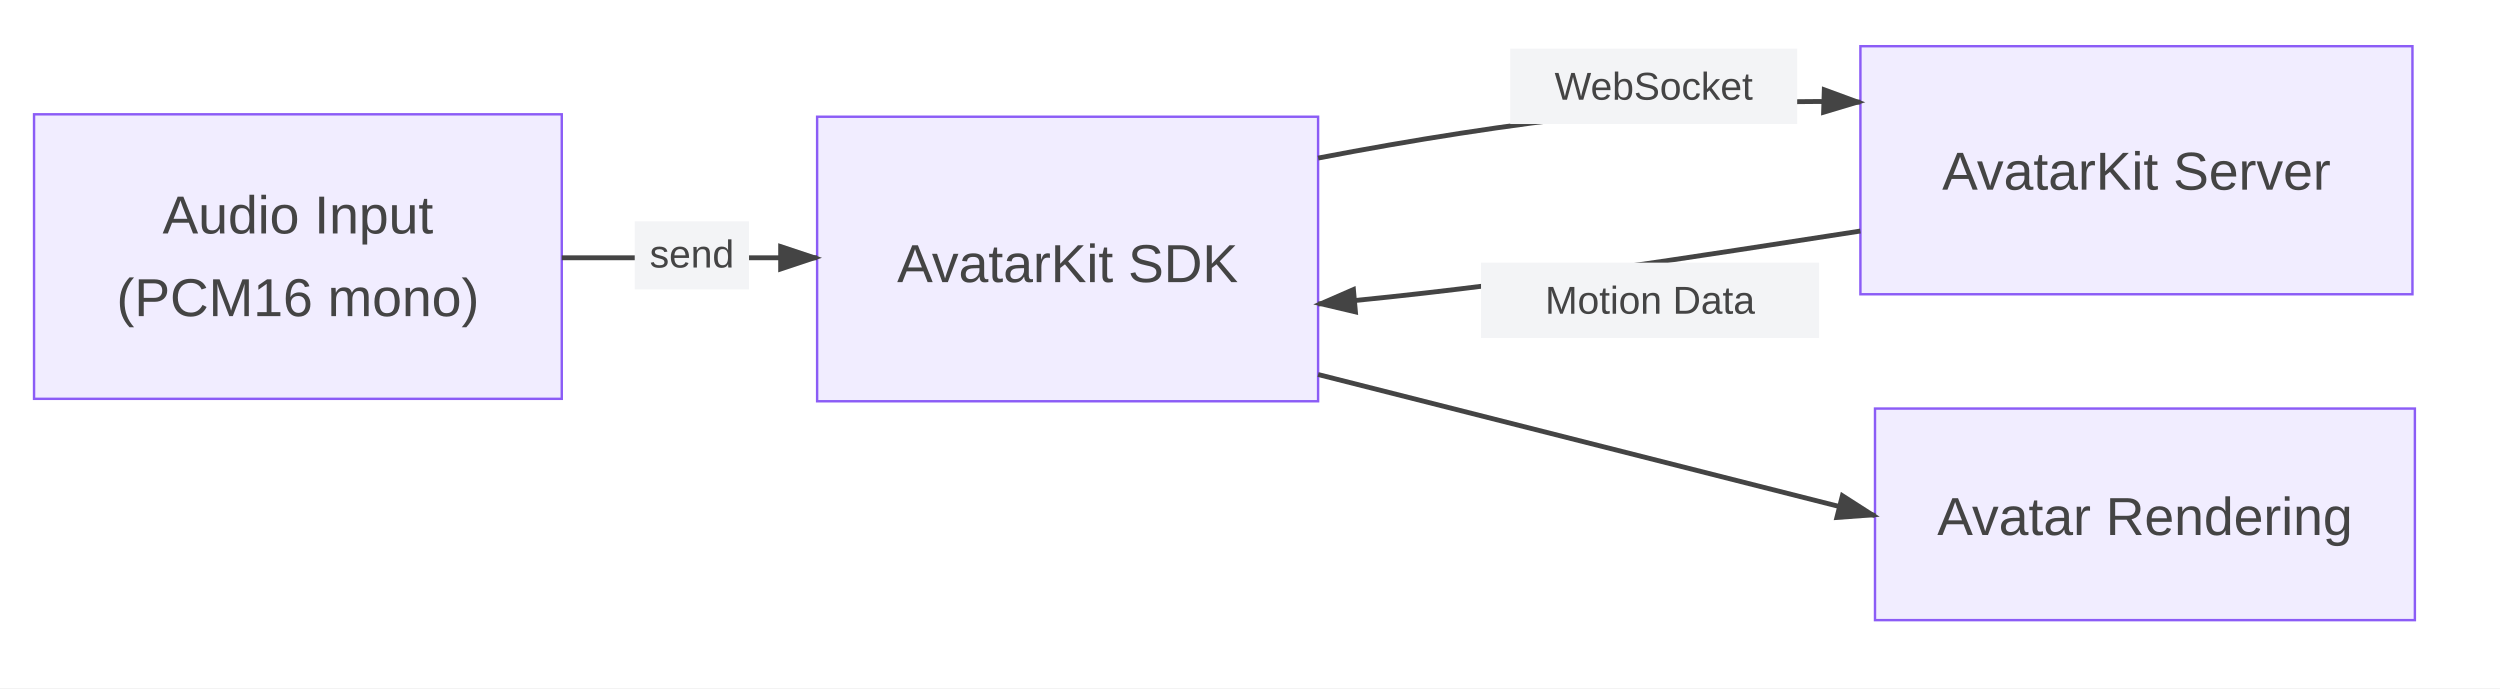
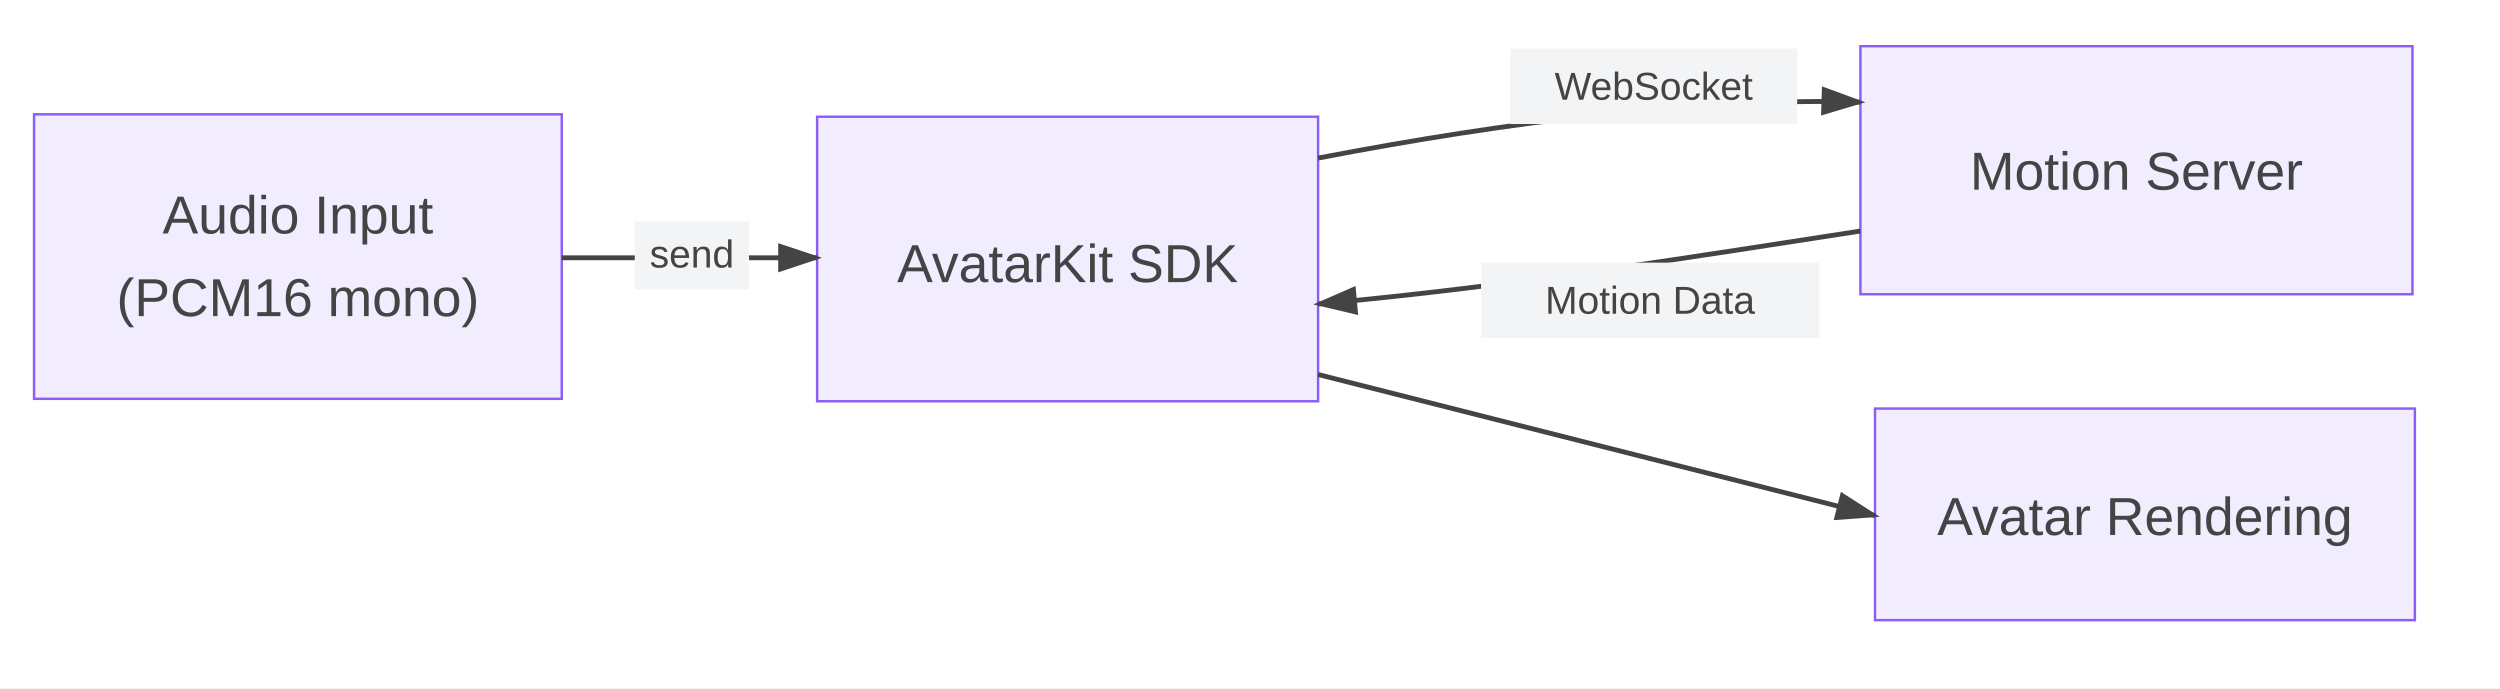
<svg xmlns="http://www.w3.org/2000/svg" width="1028" height="283" viewBox="0 0 1028 283" fill="none">
  <rect width="1028" height="283" fill="white" />
  <rect x="14" y="47" width="217" height="117" fill="#F1EDFF" stroke="#8B5CF6" />
  <text x="122.5" y="96" text-anchor="middle" font-family="Arial, sans-serif" font-size="22" fill="#444">Audio Input</text>
  <text x="122.5" y="130" text-anchor="middle" font-family="Arial, sans-serif" font-size="22" fill="#444">(PCM16 mono)</text>
  <rect x="336" y="48" width="206" height="117" fill="#F1EDFF" stroke="#8B5CF6" />
  <text x="439" y="116" text-anchor="middle" font-family="Arial, sans-serif" font-size="22" fill="#444">AvatarKit SDK</text>
  <rect x="765" y="19" width="227" height="102" fill="#F1EDFF" stroke="#8B5CF6" />
-   <text x="878.5" y="78" text-anchor="middle" font-family="Arial, sans-serif" font-size="22" fill="#444">AvatarKit Server</text>
+   <text x="878.5" y="78" text-anchor="middle" font-family="Arial, sans-serif" font-size="22" fill="#444">Motion Server</text>
  <rect x="771" y="168" width="222" height="87" fill="#F1EDFF" stroke="#8B5CF6" />
  <text x="882" y="220" text-anchor="middle" font-family="Arial, sans-serif" font-size="22" fill="#444">Avatar Rendering</text>
  <defs>
    <marker id="arrow" markerWidth="10" markerHeight="10" refX="8" refY="3" orient="auto" markerUnits="strokeWidth">
      <path d="M0,0 L0,6 L9,3 z" fill="#444" />
    </marker>
  </defs>
  <line x1="231" y1="106" x2="336" y2="106" stroke="#444" stroke-width="2" marker-end="url(#arrow)" />
  <rect x="261" y="91" width="47" height="28" fill="#F3F4F6" />
  <text x="284.5" y="110" text-anchor="middle" font-family="Arial, sans-serif" font-size="16" fill="#444">send</text>
  <path d="M542 65 C620 50, 700 40, 765 42" stroke="#444" stroke-width="2" fill="none" marker-end="url(#arrow)" />
  <rect x="621" y="20" width="118" height="31" fill="#F3F4F6" />
  <text x="680" y="41" text-anchor="middle" font-family="Arial, sans-serif" font-size="16" fill="#444">WebSocket</text>
  <path d="M765 95 C700 105, 620 118, 542 125" stroke="#444" stroke-width="2" fill="none" marker-end="url(#arrow)" />
  <rect x="609" y="108" width="139" height="31" fill="#F3F4F6" />
  <text x="678.5" y="129" text-anchor="middle" font-family="Arial, sans-serif" font-size="16" fill="#444">Motion Data</text>
  <line x1="542" y1="154" x2="771" y2="212" stroke="#444" stroke-width="2" marker-end="url(#arrow)" />
</svg>
